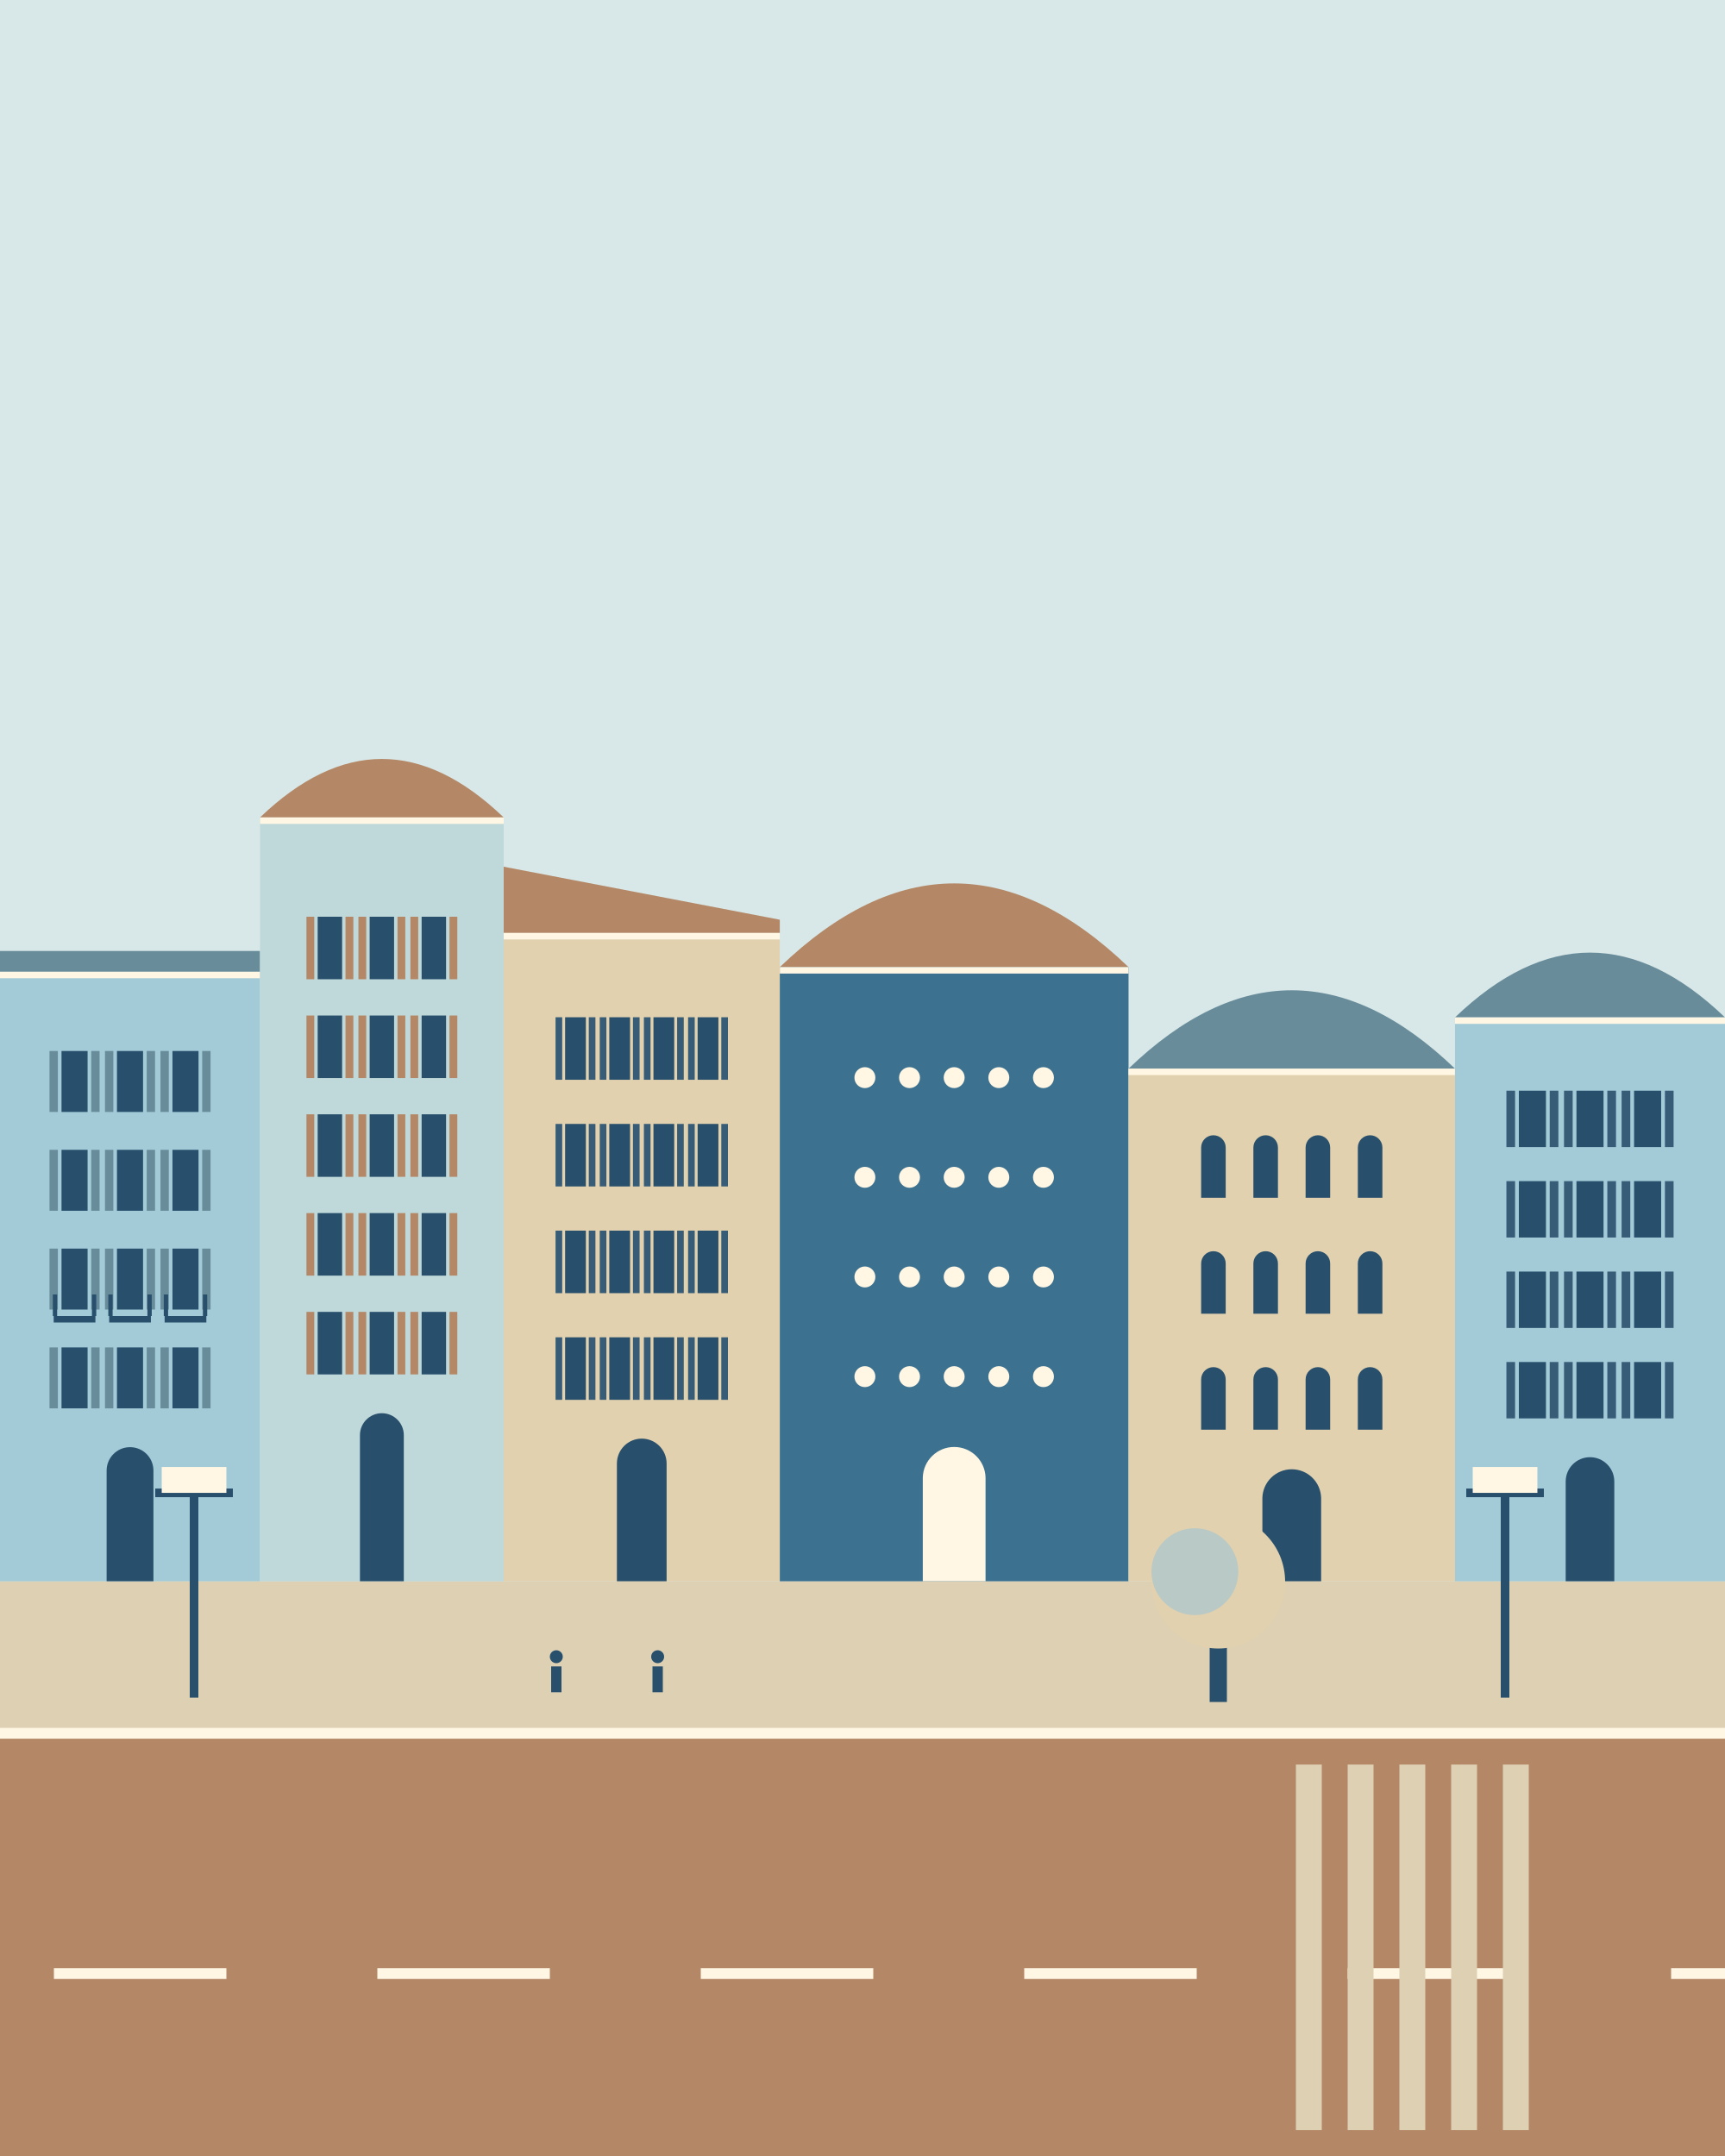
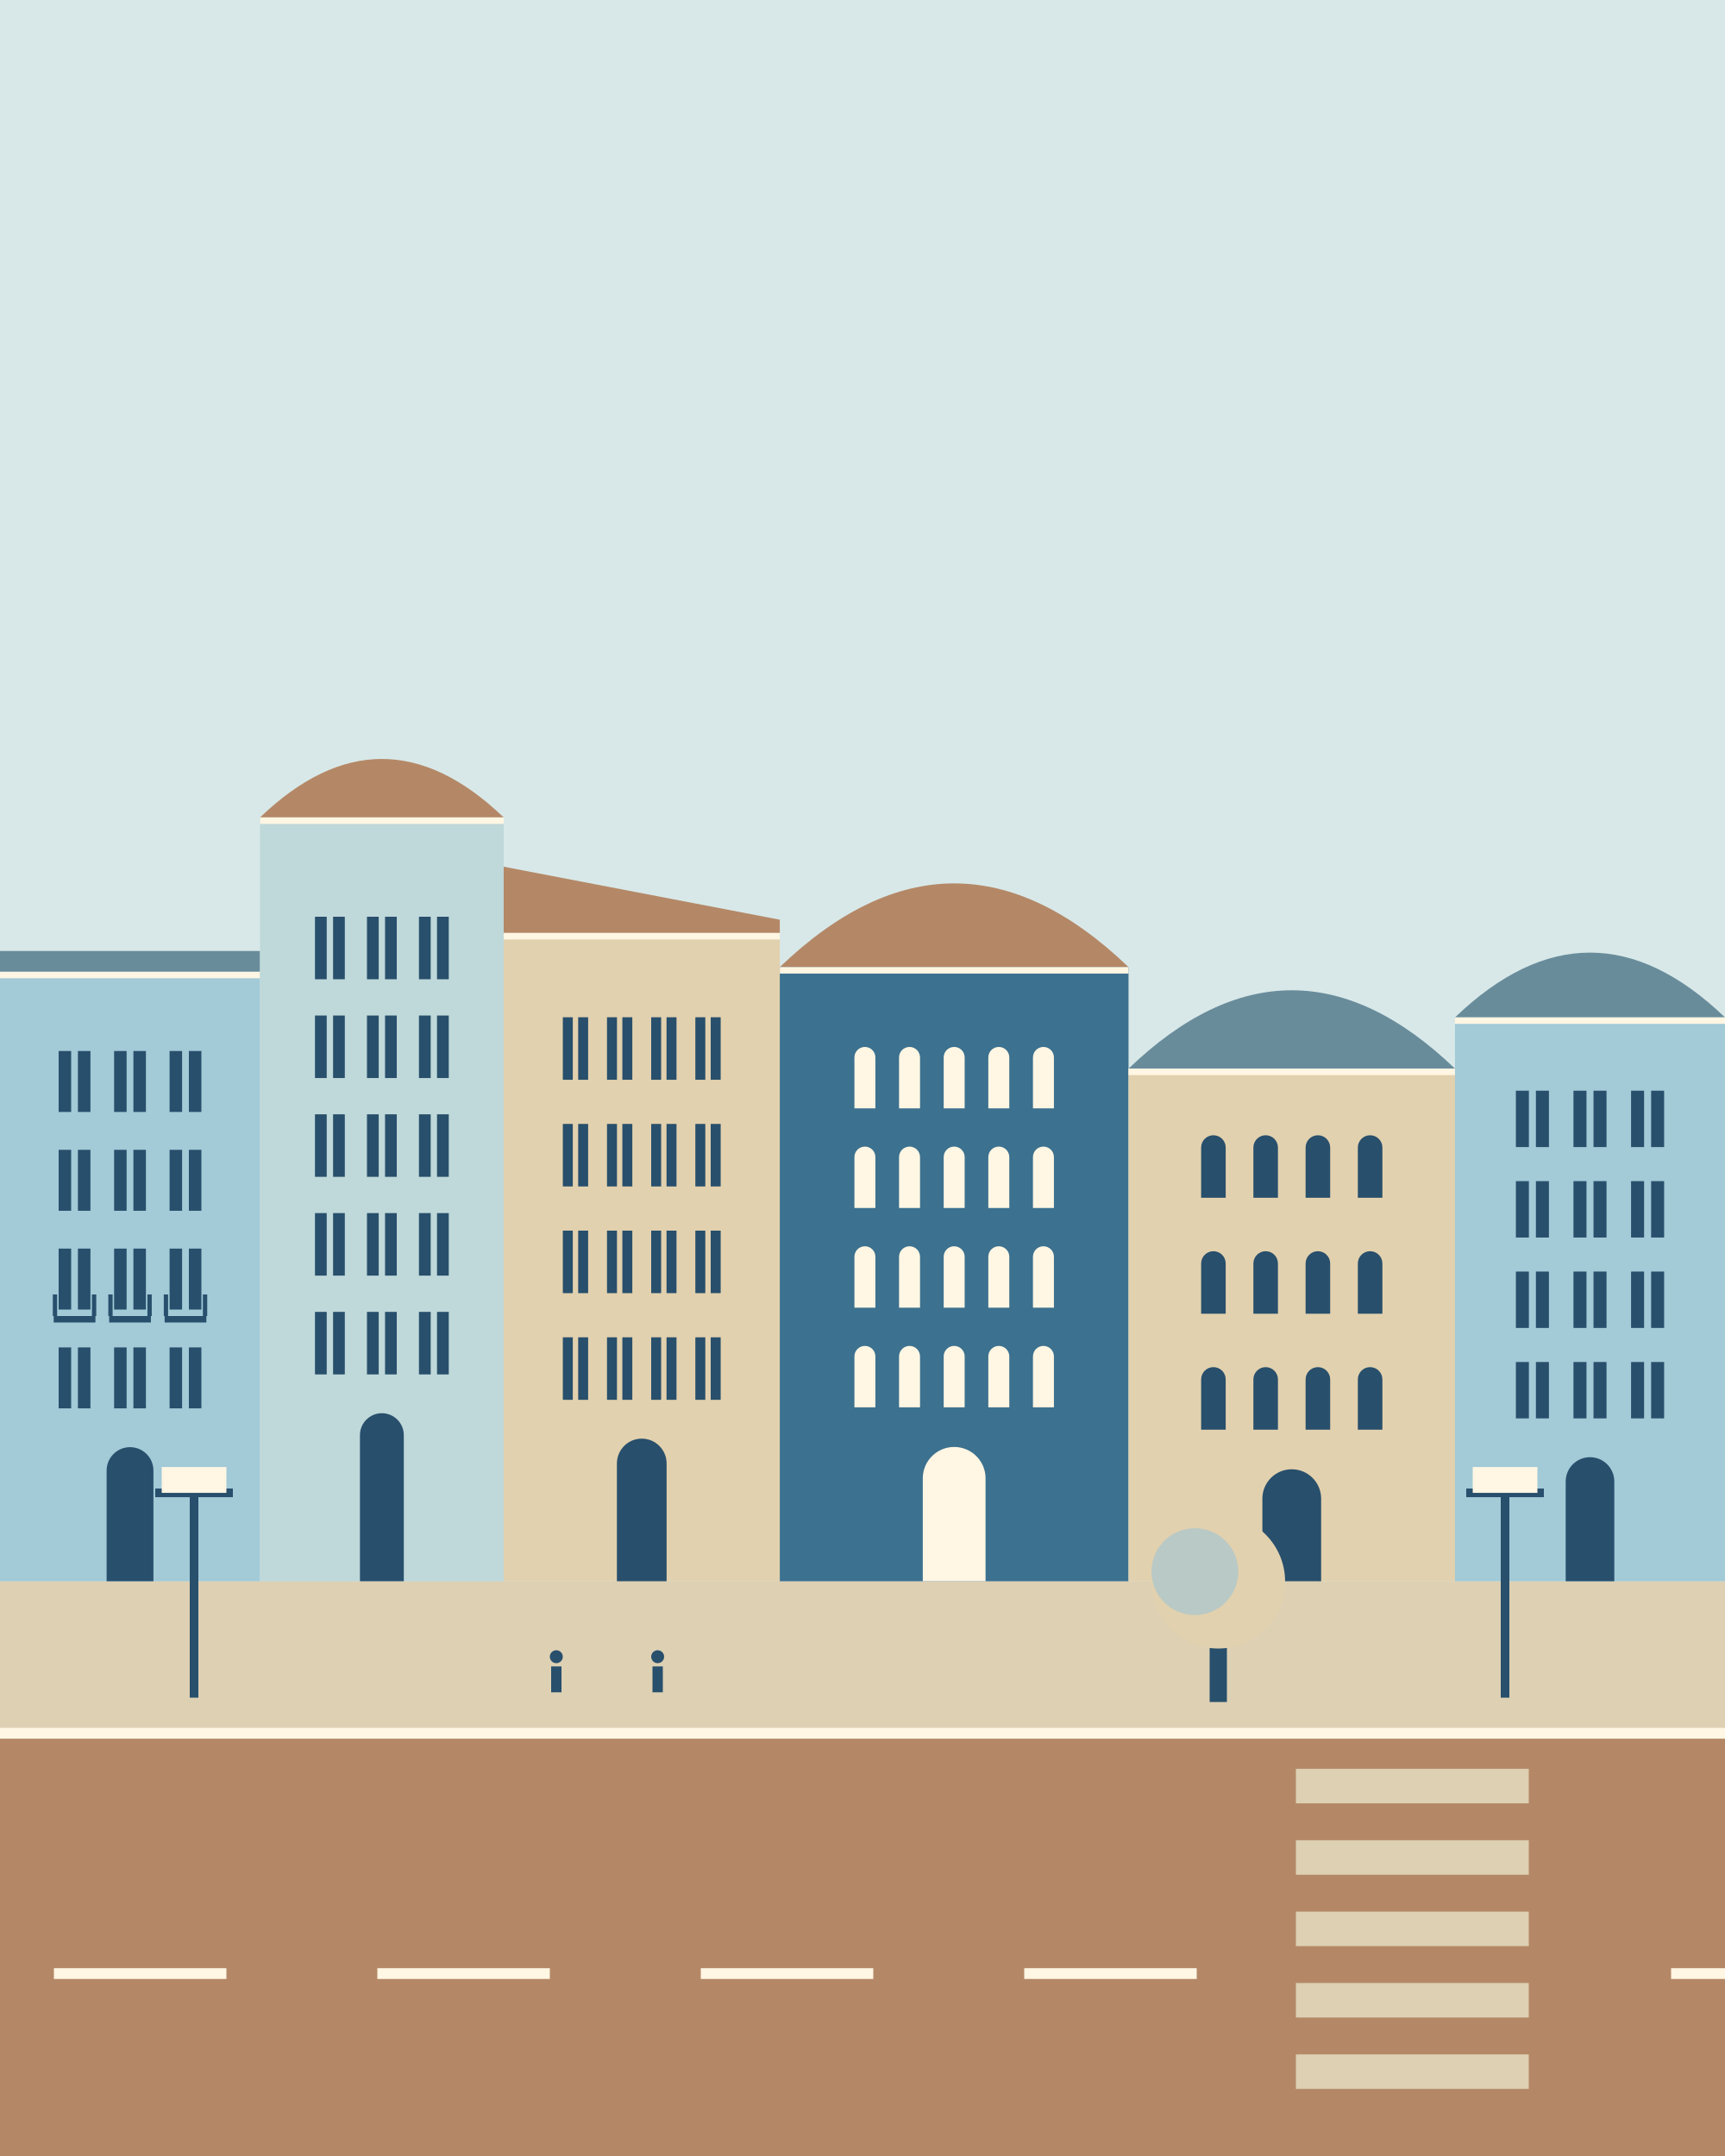
<svg xmlns="http://www.w3.org/2000/svg" width="800" height="1000" viewBox="0 0 800 1000" role="img" aria-label="道路沿い・street-006">
  <rect x="0" y="0" width="800" height="1000" fill="#d8e8e8" />
  <rect x="0" y="733.42" width="800" height="73" fill="#ddd0b3" />
  <rect x="0" y="806.42" width="800" height="193.58" fill="#b48867" />
  <g data-building="b0-0">
    <rect x="0" y="450.73" width="120.6" height="282.69" fill="#a2cad7" />
    <rect x="0" y="441.08" width="120.6" height="9.65" fill="#698c9b" />
    <rect x="0" y="450.73" width="120.6" height="3" fill="#fff6e3" />
-     <rect x="28.53" y="487.48" width="12.09" height="28.27" fill="#284f6c" />
-     <rect x="22.96" y="487.48" width="3.87" height="28.27" fill="#698c9b" />
-     <rect x="42.31" y="487.48" width="3.87" height="28.27" fill="#698c9b" />
-     <rect x="54.25" y="487.48" width="12.09" height="28.27" fill="#284f6c" />
-     <rect x="48.69" y="487.48" width="3.87" height="28.27" fill="#698c9b" />
-     <rect x="68.04" y="487.48" width="3.87" height="28.27" fill="#698c9b" />
-     <rect x="79.98" y="487.48" width="12.09" height="28.27" fill="#284f6c" />
-     <rect x="74.42" y="487.48" width="3.87" height="28.27" fill="#698c9b" />
-     <rect x="93.77" y="487.48" width="3.87" height="28.27" fill="#698c9b" />
-     <rect x="28.53" y="533.31" width="12.09" height="28.27" fill="#284f6c" />
-     <rect x="22.96" y="533.31" width="3.87" height="28.27" fill="#698c9b" />
-     <rect x="42.31" y="533.31" width="3.87" height="28.27" fill="#698c9b" />
-     <rect x="54.25" y="533.31" width="12.09" height="28.27" fill="#284f6c" />
-     <rect x="48.69" y="533.31" width="3.87" height="28.27" fill="#698c9b" />
-     <rect x="68.04" y="533.31" width="3.87" height="28.27" fill="#698c9b" />
-     <rect x="79.98" y="533.31" width="12.09" height="28.27" fill="#284f6c" />
-     <rect x="74.42" y="533.31" width="3.87" height="28.27" fill="#698c9b" />
-     <rect x="93.77" y="533.31" width="3.87" height="28.27" fill="#698c9b" />
-     <rect x="28.53" y="579.13" width="12.09" height="28.27" fill="#284f6c" />
-     <rect x="22.96" y="579.13" width="3.87" height="28.27" fill="#698c9b" />
-     <rect x="42.31" y="579.13" width="3.87" height="28.27" fill="#698c9b" />
+     <rect x="27.2" y="487.48" width="5.8" height="28.27" fill="#284f6c" />
+     <rect x="36.14" y="487.48" width="5.8" height="28.27" fill="#284f6c" />
+     <rect x="52.92" y="487.48" width="5.8" height="28.27" fill="#284f6c" />
+     <rect x="61.87" y="487.48" width="5.8" height="28.27" fill="#284f6c" />
+     <rect x="78.65" y="487.48" width="5.8" height="28.27" fill="#284f6c" />
+     <rect x="87.6" y="487.48" width="5.8" height="28.27" fill="#284f6c" />
+     <rect x="27.2" y="533.31" width="5.8" height="28.27" fill="#284f6c" />
+     <rect x="36.14" y="533.31" width="5.8" height="28.27" fill="#284f6c" />
+     <rect x="52.92" y="533.31" width="5.8" height="28.27" fill="#284f6c" />
+     <rect x="61.87" y="533.31" width="5.8" height="28.27" fill="#284f6c" />
+     <rect x="78.65" y="533.31" width="5.8" height="28.27" fill="#284f6c" />
+     <rect x="87.6" y="533.31" width="5.8" height="28.27" fill="#284f6c" />
+     <rect x="27.2" y="579.13" width="5.8" height="28.27" fill="#284f6c" />
+     <rect x="36.14" y="579.13" width="5.8" height="28.27" fill="#284f6c" />
    <rect x="24.9" y="610.4" width="19.35" height="3" fill="#284f6c" />
    <path d="M25.5 600.4v10m18.14 -10v10" fill="none" stroke="#284f6c" stroke-width="2" />
-     <rect x="54.25" y="579.13" width="12.09" height="28.27" fill="#284f6c" />
-     <rect x="48.69" y="579.13" width="3.87" height="28.27" fill="#698c9b" />
-     <rect x="68.04" y="579.13" width="3.87" height="28.27" fill="#698c9b" />
+     <rect x="52.92" y="579.13" width="5.8" height="28.27" fill="#284f6c" />
+     <rect x="61.87" y="579.13" width="5.8" height="28.27" fill="#284f6c" />
    <rect x="50.63" y="610.4" width="19.35" height="3" fill="#284f6c" />
    <path d="M51.23 600.4v10m18.14 -10v10" fill="none" stroke="#284f6c" stroke-width="2" />
-     <rect x="79.98" y="579.13" width="12.09" height="28.27" fill="#284f6c" />
-     <rect x="74.42" y="579.13" width="3.87" height="28.27" fill="#698c9b" />
-     <rect x="93.77" y="579.13" width="3.87" height="28.27" fill="#698c9b" />
+     <rect x="78.65" y="579.13" width="5.8" height="28.27" fill="#284f6c" />
+     <rect x="87.6" y="579.13" width="5.8" height="28.27" fill="#284f6c" />
    <rect x="76.35" y="610.4" width="19.35" height="3" fill="#284f6c" />
    <path d="M76.96 600.4v10m18.14 -10v10" fill="none" stroke="#284f6c" stroke-width="2" />
-     <rect x="28.53" y="624.96" width="12.09" height="28.27" fill="#284f6c" />
-     <rect x="22.96" y="624.96" width="3.87" height="28.27" fill="#698c9b" />
-     <rect x="42.31" y="624.96" width="3.87" height="28.27" fill="#698c9b" />
-     <rect x="54.25" y="624.96" width="12.09" height="28.27" fill="#284f6c" />
-     <rect x="48.69" y="624.96" width="3.87" height="28.27" fill="#698c9b" />
-     <rect x="68.04" y="624.96" width="3.87" height="28.27" fill="#698c9b" />
-     <rect x="79.98" y="624.96" width="12.09" height="28.27" fill="#284f6c" />
-     <rect x="74.42" y="624.96" width="3.87" height="28.27" fill="#698c9b" />
-     <rect x="93.77" y="624.96" width="3.87" height="28.27" fill="#698c9b" />
+     <rect x="27.2" y="624.96" width="5.8" height="28.27" fill="#284f6c" />
+     <rect x="36.14" y="624.96" width="5.8" height="28.27" fill="#284f6c" />
+     <rect x="52.92" y="624.96" width="5.8" height="28.27" fill="#284f6c" />
+     <rect x="61.87" y="624.96" width="5.8" height="28.27" fill="#284f6c" />
+     <rect x="78.65" y="624.96" width="5.8" height="28.27" fill="#284f6c" />
+     <rect x="87.6" y="624.96" width="5.8" height="28.27" fill="#284f6c" />
    <path d="M49.45 733.42V682.08a10.85 10.85 0 0 1 21.71 0V733.42Z" fill="#284f6c" />
  </g>
  <g data-building="b0-1">
    <rect x="120.6" y="379.14" width="113" height="354.28" fill="#bfd8d9" />
    <path d="M120.6 379.14Q177.1 324.9 233.6 379.14Z" fill="#b48867" />
    <rect x="120.6" y="379.14" width="113" height="3" fill="#fff6e3" />
-     <rect x="147.33" y="425.2" width="11.33" height="29" fill="#284f6c" />
-     <rect x="142.12" y="425.2" width="3.63" height="29" fill="#b48867" />
-     <rect x="160.24" y="425.2" width="3.63" height="29" fill="#b48867" />
-     <rect x="171.43" y="425.2" width="11.33" height="29" fill="#284f6c" />
-     <rect x="166.22" y="425.2" width="3.63" height="29" fill="#b48867" />
-     <rect x="184.35" y="425.2" width="3.63" height="29" fill="#b48867" />
-     <rect x="195.54" y="425.2" width="11.33" height="29" fill="#284f6c" />
-     <rect x="190.33" y="425.2" width="3.63" height="29" fill="#b48867" />
-     <rect x="208.46" y="425.2" width="3.63" height="29" fill="#b48867" />
-     <rect x="147.33" y="471.02" width="11.33" height="29" fill="#284f6c" />
-     <rect x="142.12" y="471.02" width="3.63" height="29" fill="#b48867" />
-     <rect x="160.24" y="471.02" width="3.63" height="29" fill="#b48867" />
-     <rect x="171.43" y="471.02" width="11.33" height="29" fill="#284f6c" />
-     <rect x="166.22" y="471.02" width="3.63" height="29" fill="#b48867" />
-     <rect x="184.35" y="471.02" width="3.63" height="29" fill="#b48867" />
-     <rect x="195.54" y="471.02" width="11.33" height="29" fill="#284f6c" />
-     <rect x="190.33" y="471.02" width="3.63" height="29" fill="#b48867" />
-     <rect x="208.46" y="471.02" width="3.63" height="29" fill="#b48867" />
-     <rect x="147.33" y="516.84" width="11.33" height="29" fill="#284f6c" />
-     <rect x="142.12" y="516.84" width="3.63" height="29" fill="#b48867" />
-     <rect x="160.24" y="516.84" width="3.63" height="29" fill="#b48867" />
-     <rect x="171.43" y="516.84" width="11.33" height="29" fill="#284f6c" />
-     <rect x="166.22" y="516.84" width="3.63" height="29" fill="#b48867" />
-     <rect x="184.35" y="516.84" width="3.63" height="29" fill="#b48867" />
-     <rect x="195.54" y="516.84" width="11.33" height="29" fill="#284f6c" />
-     <rect x="190.33" y="516.84" width="3.63" height="29" fill="#b48867" />
-     <rect x="208.46" y="516.84" width="3.63" height="29" fill="#b48867" />
-     <rect x="147.33" y="562.66" width="11.33" height="29" fill="#284f6c" />
-     <rect x="142.12" y="562.66" width="3.63" height="29" fill="#b48867" />
-     <rect x="160.24" y="562.66" width="3.63" height="29" fill="#b48867" />
-     <rect x="171.43" y="562.66" width="11.33" height="29" fill="#284f6c" />
-     <rect x="166.22" y="562.66" width="3.63" height="29" fill="#b48867" />
-     <rect x="184.35" y="562.66" width="3.63" height="29" fill="#b48867" />
-     <rect x="195.54" y="562.66" width="11.33" height="29" fill="#284f6c" />
-     <rect x="190.33" y="562.66" width="3.63" height="29" fill="#b48867" />
-     <rect x="208.46" y="562.66" width="3.63" height="29" fill="#b48867" />
-     <rect x="147.33" y="608.48" width="11.33" height="29" fill="#284f6c" />
-     <rect x="142.12" y="608.48" width="3.63" height="29" fill="#b48867" />
-     <rect x="160.24" y="608.48" width="3.63" height="29" fill="#b48867" />
-     <rect x="171.43" y="608.48" width="11.33" height="29" fill="#284f6c" />
-     <rect x="166.22" y="608.48" width="3.63" height="29" fill="#b48867" />
-     <rect x="184.35" y="608.48" width="3.63" height="29" fill="#b48867" />
-     <rect x="195.54" y="608.48" width="11.33" height="29" fill="#284f6c" />
-     <rect x="190.33" y="608.48" width="3.63" height="29" fill="#b48867" />
-     <rect x="208.46" y="608.48" width="3.63" height="29" fill="#b48867" />
+     <rect x="146.08" y="425.2" width="5.44" height="29" fill="#284f6c" />
+     <rect x="154.47" y="425.2" width="5.44" height="29" fill="#284f6c" />
+     <rect x="170.19" y="425.2" width="5.44" height="29" fill="#284f6c" />
+     <rect x="178.57" y="425.2" width="5.44" height="29" fill="#284f6c" />
+     <rect x="194.3" y="425.2" width="5.44" height="29" fill="#284f6c" />
+     <rect x="202.68" y="425.2" width="5.44" height="29" fill="#284f6c" />
+     <rect x="146.08" y="471.02" width="5.44" height="29" fill="#284f6c" />
+     <rect x="154.47" y="471.02" width="5.44" height="29" fill="#284f6c" />
+     <rect x="170.19" y="471.02" width="5.44" height="29" fill="#284f6c" />
+     <rect x="178.57" y="471.02" width="5.44" height="29" fill="#284f6c" />
+     <rect x="194.3" y="471.02" width="5.44" height="29" fill="#284f6c" />
+     <rect x="202.68" y="471.02" width="5.44" height="29" fill="#284f6c" />
+     <rect x="146.08" y="516.84" width="5.44" height="29" fill="#284f6c" />
+     <rect x="154.47" y="516.84" width="5.44" height="29" fill="#284f6c" />
+     <rect x="170.19" y="516.84" width="5.44" height="29" fill="#284f6c" />
+     <rect x="178.57" y="516.84" width="5.44" height="29" fill="#284f6c" />
+     <rect x="194.3" y="516.84" width="5.44" height="29" fill="#284f6c" />
+     <rect x="202.68" y="516.84" width="5.44" height="29" fill="#284f6c" />
+     <rect x="146.08" y="562.66" width="5.44" height="29" fill="#284f6c" />
+     <rect x="154.47" y="562.66" width="5.44" height="29" fill="#284f6c" />
+     <rect x="170.19" y="562.66" width="5.44" height="29" fill="#284f6c" />
+     <rect x="178.57" y="562.66" width="5.44" height="29" fill="#284f6c" />
+     <rect x="194.3" y="562.66" width="5.44" height="29" fill="#284f6c" />
+     <rect x="202.68" y="562.66" width="5.44" height="29" fill="#284f6c" />
+     <rect x="146.08" y="608.48" width="5.44" height="29" fill="#284f6c" />
+     <rect x="154.47" y="608.48" width="5.44" height="29" fill="#284f6c" />
+     <rect x="170.19" y="608.48" width="5.44" height="29" fill="#284f6c" />
+     <rect x="178.57" y="608.48" width="5.44" height="29" fill="#284f6c" />
+     <rect x="194.3" y="608.48" width="5.44" height="29" fill="#284f6c" />
+     <rect x="202.68" y="608.48" width="5.44" height="29" fill="#284f6c" />
    <path d="M166.93 733.42V665.65a10.17 10.17 0 0 1 20.34 0V733.42Z" fill="#284f6c" />
  </g>
  <g data-building="b0-2">
    <rect x="233.6" y="432.73" width="128.05" height="300.69" fill="#e2d1ae" />
    <polygon points="233.6,432.73 233.6,402 361.65,426.58 361.65,432.73" fill="#b48867" />
    <rect x="233.6" y="432.73" width="128.05" height="3" fill="#fff6e3" />
-     <rect x="262.08" y="471.82" width="9.63" height="29" fill="#284f6c" />
-     <rect x="257.65" y="471.82" width="3.08" height="29" fill="#365c77" />
-     <rect x="273.06" y="471.82" width="3.08" height="29" fill="#365c77" />
-     <rect x="282.57" y="471.82" width="9.63" height="29" fill="#284f6c" />
-     <rect x="278.14" y="471.82" width="3.08" height="29" fill="#365c77" />
-     <rect x="293.54" y="471.82" width="3.08" height="29" fill="#365c77" />
-     <rect x="303.05" y="471.82" width="9.63" height="29" fill="#284f6c" />
-     <rect x="298.62" y="471.82" width="3.08" height="29" fill="#365c77" />
-     <rect x="314.03" y="471.82" width="3.08" height="29" fill="#365c77" />
-     <rect x="323.54" y="471.82" width="9.63" height="29" fill="#284f6c" />
-     <rect x="319.11" y="471.82" width="3.08" height="29" fill="#365c77" />
-     <rect x="334.52" y="471.82" width="3.08" height="29" fill="#365c77" />
-     <rect x="262.08" y="521.3" width="9.63" height="29" fill="#284f6c" />
-     <rect x="257.65" y="521.3" width="3.08" height="29" fill="#365c77" />
-     <rect x="273.06" y="521.3" width="3.08" height="29" fill="#365c77" />
-     <rect x="282.57" y="521.3" width="9.63" height="29" fill="#284f6c" />
-     <rect x="278.14" y="521.3" width="3.08" height="29" fill="#365c77" />
-     <rect x="293.54" y="521.3" width="3.08" height="29" fill="#365c77" />
-     <rect x="303.05" y="521.3" width="9.63" height="29" fill="#284f6c" />
-     <rect x="298.62" y="521.3" width="3.08" height="29" fill="#365c77" />
-     <rect x="314.03" y="521.3" width="3.08" height="29" fill="#365c77" />
-     <rect x="323.54" y="521.3" width="9.63" height="29" fill="#284f6c" />
-     <rect x="319.11" y="521.3" width="3.08" height="29" fill="#365c77" />
-     <rect x="334.52" y="521.3" width="3.08" height="29" fill="#365c77" />
-     <rect x="262.08" y="570.79" width="9.63" height="29" fill="#284f6c" />
-     <rect x="257.65" y="570.79" width="3.08" height="29" fill="#365c77" />
-     <rect x="273.06" y="570.79" width="3.08" height="29" fill="#365c77" />
-     <rect x="282.57" y="570.79" width="9.63" height="29" fill="#284f6c" />
-     <rect x="278.14" y="570.79" width="3.08" height="29" fill="#365c77" />
-     <rect x="293.54" y="570.79" width="3.08" height="29" fill="#365c77" />
-     <rect x="303.05" y="570.79" width="9.63" height="29" fill="#284f6c" />
-     <rect x="298.62" y="570.79" width="3.08" height="29" fill="#365c77" />
-     <rect x="314.03" y="570.79" width="3.08" height="29" fill="#365c77" />
-     <rect x="323.54" y="570.79" width="9.63" height="29" fill="#284f6c" />
-     <rect x="319.11" y="570.79" width="3.08" height="29" fill="#365c77" />
-     <rect x="334.52" y="570.79" width="3.08" height="29" fill="#365c77" />
-     <rect x="262.08" y="620.27" width="9.63" height="29" fill="#284f6c" />
-     <rect x="257.65" y="620.27" width="3.08" height="29" fill="#365c77" />
-     <rect x="273.06" y="620.27" width="3.08" height="29" fill="#365c77" />
-     <rect x="282.57" y="620.27" width="9.63" height="29" fill="#284f6c" />
-     <rect x="278.14" y="620.27" width="3.08" height="29" fill="#365c77" />
-     <rect x="293.54" y="620.27" width="3.08" height="29" fill="#365c77" />
-     <rect x="303.05" y="620.27" width="9.63" height="29" fill="#284f6c" />
-     <rect x="298.62" y="620.27" width="3.08" height="29" fill="#365c77" />
-     <rect x="314.03" y="620.27" width="3.08" height="29" fill="#365c77" />
-     <rect x="323.54" y="620.27" width="9.63" height="29" fill="#284f6c" />
-     <rect x="319.11" y="620.27" width="3.08" height="29" fill="#365c77" />
-     <rect x="334.52" y="620.27" width="3.08" height="29" fill="#365c77" />
+     <rect x="261.02" y="471.82" width="4.62" height="29" fill="#284f6c" />
+     <rect x="268.14" y="471.82" width="4.62" height="29" fill="#284f6c" />
+     <rect x="281.51" y="471.82" width="4.62" height="29" fill="#284f6c" />
+     <rect x="288.63" y="471.82" width="4.62" height="29" fill="#284f6c" />
+     <rect x="302" y="471.82" width="4.62" height="29" fill="#284f6c" />
+     <rect x="309.12" y="471.82" width="4.62" height="29" fill="#284f6c" />
+     <rect x="322.48" y="471.82" width="4.62" height="29" fill="#284f6c" />
+     <rect x="329.61" y="471.82" width="4.62" height="29" fill="#284f6c" />
+     <rect x="261.02" y="521.3" width="4.62" height="29" fill="#284f6c" />
+     <rect x="268.14" y="521.3" width="4.62" height="29" fill="#284f6c" />
+     <rect x="281.51" y="521.3" width="4.62" height="29" fill="#284f6c" />
+     <rect x="288.63" y="521.3" width="4.62" height="29" fill="#284f6c" />
+     <rect x="302" y="521.3" width="4.62" height="29" fill="#284f6c" />
+     <rect x="309.12" y="521.3" width="4.62" height="29" fill="#284f6c" />
+     <rect x="322.48" y="521.3" width="4.62" height="29" fill="#284f6c" />
+     <rect x="329.61" y="521.3" width="4.62" height="29" fill="#284f6c" />
+     <rect x="261.02" y="570.79" width="4.62" height="29" fill="#284f6c" />
+     <rect x="268.14" y="570.79" width="4.62" height="29" fill="#284f6c" />
+     <rect x="281.51" y="570.79" width="4.62" height="29" fill="#284f6c" />
+     <rect x="288.63" y="570.79" width="4.62" height="29" fill="#284f6c" />
+     <rect x="302" y="570.79" width="4.62" height="29" fill="#284f6c" />
+     <rect x="309.12" y="570.79" width="4.62" height="29" fill="#284f6c" />
+     <rect x="322.48" y="570.79" width="4.62" height="29" fill="#284f6c" />
+     <rect x="329.61" y="570.79" width="4.62" height="29" fill="#284f6c" />
+     <rect x="261.02" y="620.27" width="4.62" height="29" fill="#284f6c" />
+     <rect x="268.14" y="620.27" width="4.62" height="29" fill="#284f6c" />
+     <rect x="281.51" y="620.27" width="4.62" height="29" fill="#284f6c" />
+     <rect x="288.63" y="620.27" width="4.62" height="29" fill="#284f6c" />
+     <rect x="302" y="620.27" width="4.62" height="29" fill="#284f6c" />
+     <rect x="309.12" y="620.27" width="4.62" height="29" fill="#284f6c" />
+     <rect x="322.48" y="620.27" width="4.62" height="29" fill="#284f6c" />
+     <rect x="329.61" y="620.27" width="4.62" height="29" fill="#284f6c" />
    <path d="M286.1 733.42V678.79a11.52 11.52 0 0 1 23.05 0V733.42Z" fill="#284f6c" />
  </g>
  <g data-building="b0-3">
    <rect x="361.65" y="448.56" width="161.73" height="284.86" fill="#3c718f" />
    <path d="M361.65 448.56Q442.51 370.92 523.38 448.56Z" fill="#b48867" />
    <rect x="361.65" y="448.56" width="161.73" height="3" fill="#fff6e3" />
-     <circle cx="401.11" cy="499.83" r="4.86" fill="#fff6e3" />
-     <circle cx="421.81" cy="499.83" r="4.86" fill="#fff6e3" />
-     <circle cx="442.51" cy="499.83" r="4.86" fill="#fff6e3" />
-     <circle cx="463.22" cy="499.83" r="4.86" fill="#fff6e3" />
-     <circle cx="483.92" cy="499.83" r="4.86" fill="#fff6e3" />
-     <circle cx="401.11" cy="546.06" r="4.86" fill="#fff6e3" />
-     <circle cx="421.81" cy="546.06" r="4.86" fill="#fff6e3" />
-     <circle cx="442.51" cy="546.06" r="4.86" fill="#fff6e3" />
-     <circle cx="463.22" cy="546.06" r="4.86" fill="#fff6e3" />
-     <circle cx="483.92" cy="546.06" r="4.86" fill="#fff6e3" />
-     <circle cx="401.11" cy="592.28" r="4.86" fill="#fff6e3" />
-     <circle cx="421.81" cy="592.28" r="4.86" fill="#fff6e3" />
-     <circle cx="442.51" cy="592.28" r="4.86" fill="#fff6e3" />
-     <circle cx="463.22" cy="592.28" r="4.86" fill="#fff6e3" />
-     <circle cx="483.92" cy="592.28" r="4.86" fill="#fff6e3" />
-     <circle cx="401.11" cy="638.51" r="4.86" fill="#fff6e3" />
-     <circle cx="421.81" cy="638.51" r="4.86" fill="#fff6e3" />
-     <circle cx="442.51" cy="638.51" r="4.86" fill="#fff6e3" />
-     <circle cx="463.22" cy="638.51" r="4.86" fill="#fff6e3" />
-     <circle cx="483.92" cy="638.51" r="4.86" fill="#fff6e3" />
+     <path d="M396.25 514.08V490.46a4.86 4.86 0 0 1 9.73 0V514.08Z" fill="#fff6e3" />
+     <path d="M416.95 514.08V490.46a4.86 4.86 0 0 1 9.73 0V514.08Z" fill="#fff6e3" />
+     <path d="M437.65 514.08V490.46a4.86 4.86 0 0 1 9.73 0V514.08Z" fill="#fff6e3" />
+     <path d="M458.35 514.08V490.46a4.86 4.86 0 0 1 9.73 0V514.08Z" fill="#fff6e3" />
+     <path d="M479.05 514.08V490.46a4.86 4.86 0 0 1 9.73 0V514.08Z" fill="#fff6e3" />
+     <path d="M396.25 560.3V536.68a4.86 4.86 0 0 1 9.73 0V560.3Z" fill="#fff6e3" />
+     <path d="M416.95 560.3V536.68a4.86 4.86 0 0 1 9.73 0V560.3Z" fill="#fff6e3" />
+     <path d="M437.65 560.3V536.68a4.86 4.86 0 0 1 9.73 0V560.3Z" fill="#fff6e3" />
+     <path d="M458.35 560.3V536.68a4.86 4.86 0 0 1 9.73 0V560.3Z" fill="#fff6e3" />
+     <path d="M479.05 560.3V536.68a4.86 4.86 0 0 1 9.73 0V560.3Z" fill="#fff6e3" />
+     <path d="M396.25 606.53V582.91a4.86 4.86 0 0 1 9.73 0V606.53Z" fill="#fff6e3" />
+     <path d="M416.95 606.53V582.91a4.86 4.86 0 0 1 9.73 0V606.53Z" fill="#fff6e3" />
+     <path d="M437.65 606.53V582.91a4.86 4.86 0 0 1 9.73 0V606.53Z" fill="#fff6e3" />
+     <path d="M458.35 606.53V582.91a4.86 4.86 0 0 1 9.73 0V606.53Z" fill="#fff6e3" />
+     <path d="M479.05 606.53V582.91a4.86 4.86 0 0 1 9.73 0V606.53Z" fill="#fff6e3" />
+     <path d="M396.25 652.75V629.13a4.86 4.86 0 0 1 9.73 0V652.75Z" fill="#fff6e3" />
+     <path d="M416.95 652.75V629.13a4.86 4.86 0 0 1 9.73 0V652.75Z" fill="#fff6e3" />
+     <path d="M437.65 652.75V629.13a4.86 4.86 0 0 1 9.73 0V652.75Z" fill="#fff6e3" />
+     <path d="M458.35 652.75V629.13a4.86 4.86 0 0 1 9.73 0V652.75Z" fill="#fff6e3" />
+     <path d="M479.05 652.75V629.13a4.86 4.86 0 0 1 9.73 0V652.75Z" fill="#fff6e3" />
    <path d="M427.96 733.42V685.31a14.56 14.56 0 0 1 29.11 0V733.42Z" fill="#fff6e3" />
  </g>
  <g data-building="b0-4">
    <rect x="523.38" y="495.65" width="151.4" height="237.77" fill="#e2d1ae" />
    <path d="M523.38 495.65Q599.08 422.97 674.78 495.65Z" fill="#698c9b" />
    <rect x="523.38" y="495.65" width="151.4" height="3" fill="#fff6e3" />
    <path d="M557.05 555.56V532.25a5.69 5.69 0 0 1 11.39 0V555.56Z" fill="#284f6c" />
    <path d="M581.28 555.56V532.25a5.69 5.69 0 0 1 11.39 0V555.56Z" fill="#284f6c" />
    <path d="M605.5 555.56V532.25a5.69 5.69 0 0 1 11.39 0V555.56Z" fill="#284f6c" />
    <path d="M629.72 555.56V532.25a5.69 5.69 0 0 1 11.39 0V555.56Z" fill="#284f6c" />
    <path d="M557.05 609.34V586.03a5.69 5.69 0 0 1 11.39 0V609.34Z" fill="#284f6c" />
    <path d="M581.28 609.34V586.03a5.69 5.69 0 0 1 11.39 0V609.34Z" fill="#284f6c" />
    <path d="M605.5 609.34V586.03a5.69 5.69 0 0 1 11.39 0V609.34Z" fill="#284f6c" />
    <path d="M629.72 609.34V586.03a5.69 5.69 0 0 1 11.39 0V609.34Z" fill="#284f6c" />
    <path d="M557.05 663.11V639.8a5.69 5.69 0 0 1 11.39 0V663.11Z" fill="#284f6c" />
    <path d="M581.28 663.11V639.8a5.69 5.69 0 0 1 11.39 0V663.11Z" fill="#284f6c" />
    <path d="M605.5 663.11V639.8a5.69 5.69 0 0 1 11.39 0V663.11Z" fill="#284f6c" />
    <path d="M629.72 663.11V639.8a5.69 5.69 0 0 1 11.39 0V663.11Z" fill="#284f6c" />
    <path d="M585.45 733.42V694.74a13.63 13.63 0 0 1 27.25 0V733.42Z" fill="#284f6c" />
  </g>
  <g data-building="b0-5">
    <rect x="674.78" y="471.89" width="125.22" height="261.53" fill="#a2cad7" />
    <path d="M674.78 471.89Q737.39 411.79 800 471.89Z" fill="#698c9b" />
    <rect x="674.78" y="471.89" width="125.22" height="3" fill="#fff6e3" />
-     <rect x="704.4" y="505.89" width="12.56" height="26.15" fill="#284f6c" />
-     <rect x="698.62" y="505.89" width="4.02" height="26.15" fill="#365c77" />
-     <rect x="718.71" y="505.89" width="4.02" height="26.15" fill="#365c77" />
-     <rect x="731.11" y="505.89" width="12.56" height="26.15" fill="#284f6c" />
-     <rect x="725.34" y="505.89" width="4.02" height="26.15" fill="#365c77" />
-     <rect x="745.43" y="505.89" width="4.02" height="26.15" fill="#365c77" />
-     <rect x="757.83" y="505.89" width="12.56" height="26.15" fill="#284f6c" />
-     <rect x="752.05" y="505.89" width="4.02" height="26.15" fill="#365c77" />
-     <rect x="772.14" y="505.89" width="4.02" height="26.15" fill="#365c77" />
-     <rect x="704.4" y="547.84" width="12.56" height="26.15" fill="#284f6c" />
-     <rect x="698.62" y="547.84" width="4.02" height="26.15" fill="#365c77" />
-     <rect x="718.71" y="547.84" width="4.02" height="26.15" fill="#365c77" />
-     <rect x="731.11" y="547.84" width="12.56" height="26.15" fill="#284f6c" />
-     <rect x="725.34" y="547.84" width="4.02" height="26.15" fill="#365c77" />
-     <rect x="745.43" y="547.84" width="4.02" height="26.15" fill="#365c77" />
-     <rect x="757.83" y="547.84" width="12.56" height="26.15" fill="#284f6c" />
-     <rect x="752.05" y="547.84" width="4.02" height="26.15" fill="#365c77" />
-     <rect x="772.14" y="547.84" width="4.02" height="26.15" fill="#365c77" />
-     <rect x="704.4" y="589.78" width="12.56" height="26.15" fill="#284f6c" />
-     <rect x="698.62" y="589.78" width="4.02" height="26.15" fill="#365c77" />
-     <rect x="718.71" y="589.78" width="4.02" height="26.15" fill="#365c77" />
-     <rect x="731.11" y="589.78" width="12.56" height="26.15" fill="#284f6c" />
-     <rect x="725.34" y="589.78" width="4.02" height="26.15" fill="#365c77" />
-     <rect x="745.43" y="589.78" width="4.02" height="26.15" fill="#365c77" />
-     <rect x="757.83" y="589.78" width="12.56" height="26.15" fill="#284f6c" />
-     <rect x="752.05" y="589.78" width="4.02" height="26.15" fill="#365c77" />
-     <rect x="772.14" y="589.78" width="4.02" height="26.15" fill="#365c77" />
-     <rect x="704.4" y="631.73" width="12.56" height="26.15" fill="#284f6c" />
-     <rect x="698.62" y="631.73" width="4.02" height="26.15" fill="#365c77" />
-     <rect x="718.71" y="631.73" width="4.02" height="26.15" fill="#365c77" />
-     <rect x="731.11" y="631.73" width="12.56" height="26.15" fill="#284f6c" />
-     <rect x="725.34" y="631.73" width="4.02" height="26.15" fill="#365c77" />
-     <rect x="745.43" y="631.73" width="4.02" height="26.15" fill="#365c77" />
-     <rect x="757.83" y="631.73" width="12.56" height="26.15" fill="#284f6c" />
-     <rect x="752.05" y="631.73" width="4.02" height="26.15" fill="#365c77" />
-     <rect x="772.14" y="631.73" width="4.02" height="26.15" fill="#365c77" />
+     <rect x="703.02" y="505.89" width="6.03" height="26.15" fill="#284f6c" />
+     <rect x="712.31" y="505.89" width="6.03" height="26.15" fill="#284f6c" />
+     <rect x="729.73" y="505.89" width="6.03" height="26.15" fill="#284f6c" />
+     <rect x="739.02" y="505.89" width="6.03" height="26.15" fill="#284f6c" />
+     <rect x="756.44" y="505.89" width="6.03" height="26.15" fill="#284f6c" />
+     <rect x="765.74" y="505.89" width="6.03" height="26.15" fill="#284f6c" />
+     <rect x="703.02" y="547.84" width="6.03" height="26.15" fill="#284f6c" />
+     <rect x="712.31" y="547.84" width="6.03" height="26.15" fill="#284f6c" />
+     <rect x="729.73" y="547.84" width="6.03" height="26.15" fill="#284f6c" />
+     <rect x="739.02" y="547.84" width="6.03" height="26.15" fill="#284f6c" />
+     <rect x="756.44" y="547.84" width="6.03" height="26.15" fill="#284f6c" />
+     <rect x="765.74" y="547.84" width="6.03" height="26.15" fill="#284f6c" />
+     <rect x="703.02" y="589.78" width="6.03" height="26.15" fill="#284f6c" />
+     <rect x="712.31" y="589.78" width="6.03" height="26.15" fill="#284f6c" />
+     <rect x="729.73" y="589.78" width="6.03" height="26.15" fill="#284f6c" />
+     <rect x="739.02" y="589.78" width="6.03" height="26.15" fill="#284f6c" />
+     <rect x="756.44" y="589.78" width="6.03" height="26.15" fill="#284f6c" />
+     <rect x="765.74" y="589.78" width="6.03" height="26.15" fill="#284f6c" />
+     <rect x="703.02" y="631.73" width="6.03" height="26.15" fill="#284f6c" />
+     <rect x="712.31" y="631.73" width="6.03" height="26.15" fill="#284f6c" />
+     <rect x="729.73" y="631.73" width="6.03" height="26.15" fill="#284f6c" />
+     <rect x="739.02" y="631.73" width="6.03" height="26.15" fill="#284f6c" />
+     <rect x="756.44" y="631.73" width="6.03" height="26.15" fill="#284f6c" />
+     <rect x="765.74" y="631.73" width="6.03" height="26.15" fill="#284f6c" />
    <path d="M726.12 733.42V687.15a11.27 11.27 0 0 1 22.54 0V733.42Z" fill="#284f6c" />
  </g>
  <rect x="0" y="801.42" width="800" height="5" fill="#fff6e3" />
  <rect x="25" y="912.89" width="80" height="5" fill="#fff6e3" />
  <rect x="175" y="912.89" width="80" height="5" fill="#fff6e3" />
  <rect x="325" y="912.89" width="80" height="5" fill="#fff6e3" />
  <rect x="475" y="912.89" width="80" height="5" fill="#fff6e3" />
-   <rect x="625" y="912.89" width="80" height="5" fill="#fff6e3" />
  <rect x="775" y="912.89" width="80" height="5" fill="#fff6e3" />
-   <rect x="601" y="818.42" width="12" height="169.58" fill="#ddd0b3" />
-   <rect x="625" y="818.42" width="12" height="169.58" fill="#ddd0b3" />
-   <rect x="649" y="818.42" width="12" height="169.58" fill="#ddd0b3" />
-   <rect x="673" y="818.42" width="12" height="169.58" fill="#ddd0b3" />
-   <rect x="697" y="818.42" width="12" height="169.58" fill="#ddd0b3" />
+   <g data-crosswalk="true">
+     <rect x="601" y="820.42" width="108" height="16" fill="#ddd0b3" />
+     <rect x="601" y="853.54" width="108" height="16" fill="#ddd0b3" />
+     <rect x="601" y="886.65" width="108" height="16" fill="#ddd0b3" />
+     <rect x="601" y="919.77" width="108" height="16" fill="#ddd0b3" />
+     <rect x="601" y="952.88" width="108" height="16" fill="#ddd0b3" />
+   </g>
  <rect x="561" y="752.22" width="8" height="37.2" fill="#284f6c" />
  <circle cx="565" cy="733.62" r="31" fill="#e2d1ae" />
  <circle cx="554.15" cy="728.97" r="20.15" fill="#b9c9c5" />
  <rect x="88" y="692.42" width="4" height="95" fill="#284f6c" />
  <path d="M72 692.42h36" fill="none" stroke="#284f6c" stroke-width="4" />
  <rect x="75" y="680.42" width="30" height="12" fill="#fff6e3" />
  <rect x="696" y="692.42" width="4" height="95" fill="#284f6c" />
  <path d="M680 692.42h36" fill="none" stroke="#284f6c" stroke-width="4" />
  <rect x="683" y="680.42" width="30" height="12" fill="#fff6e3" />
  <circle cx="258" cy="768.42" r="3" fill="#284f6c" />
  <rect x="255.6" y="772.92" width="4.8" height="12" fill="#284f6c" />
  <circle cx="305" cy="768.42" r="3" fill="#284f6c" />
  <rect x="302.6" y="772.92" width="4.8" height="12" fill="#284f6c" />
</svg>
